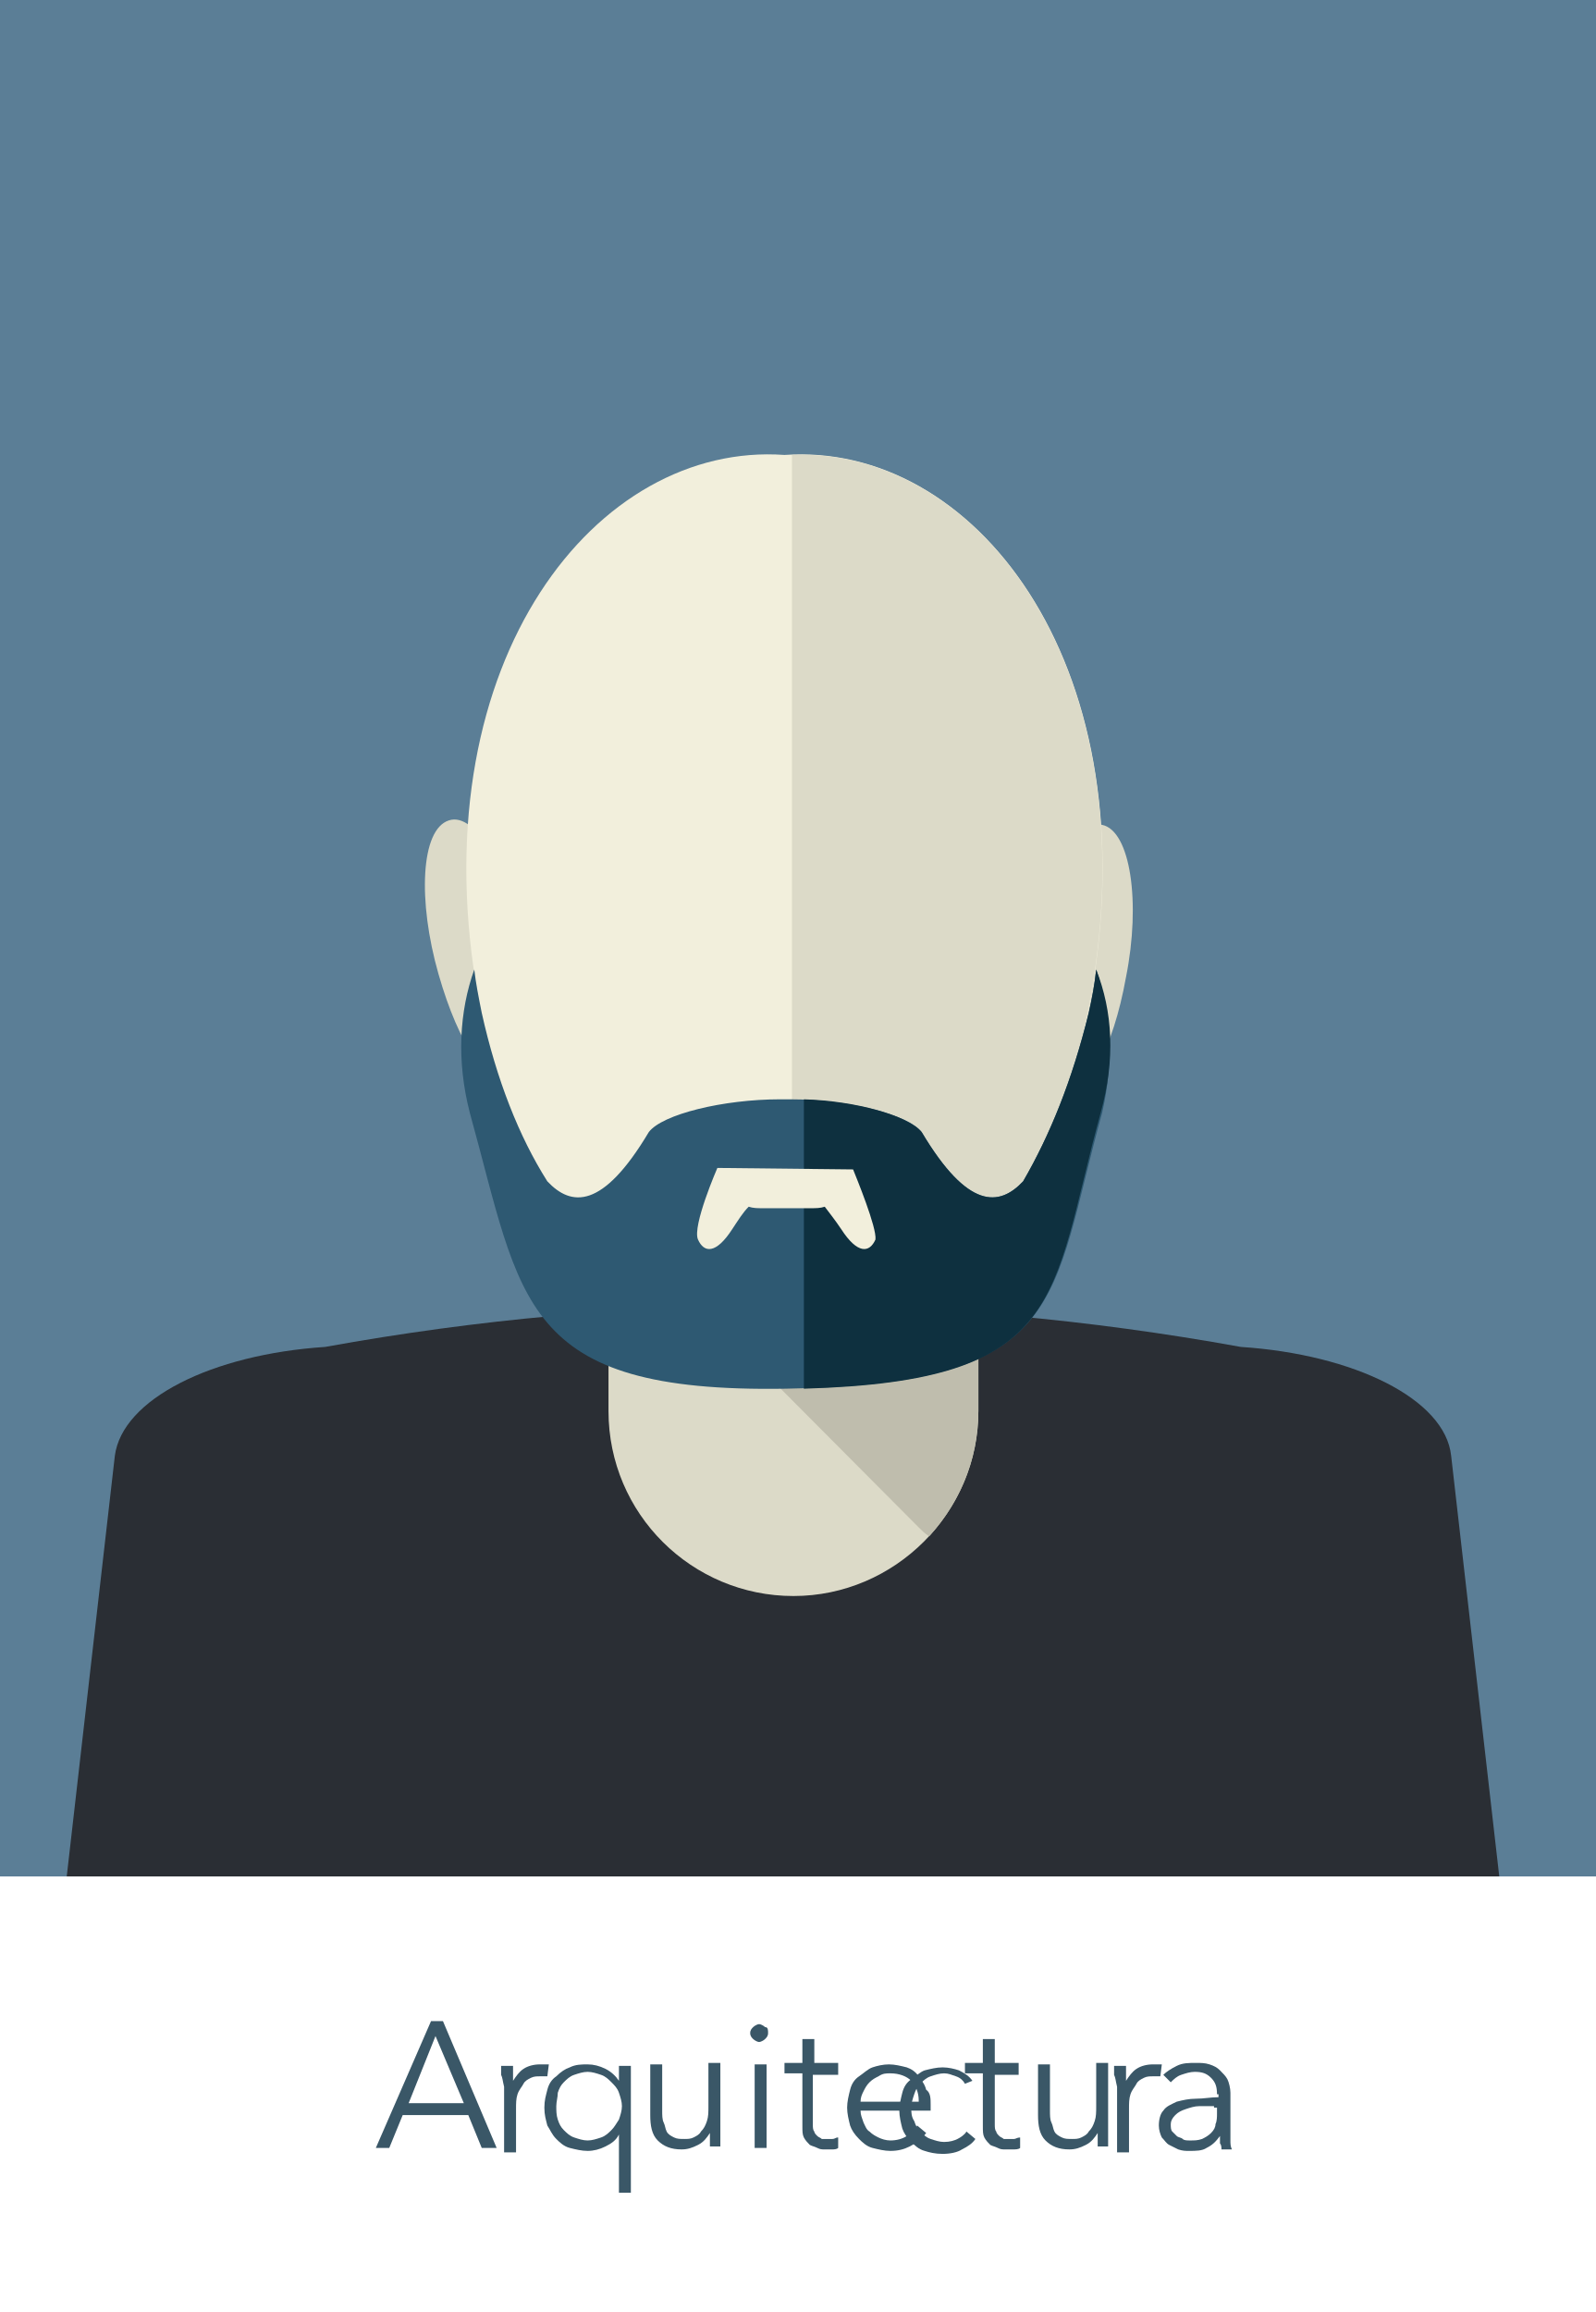
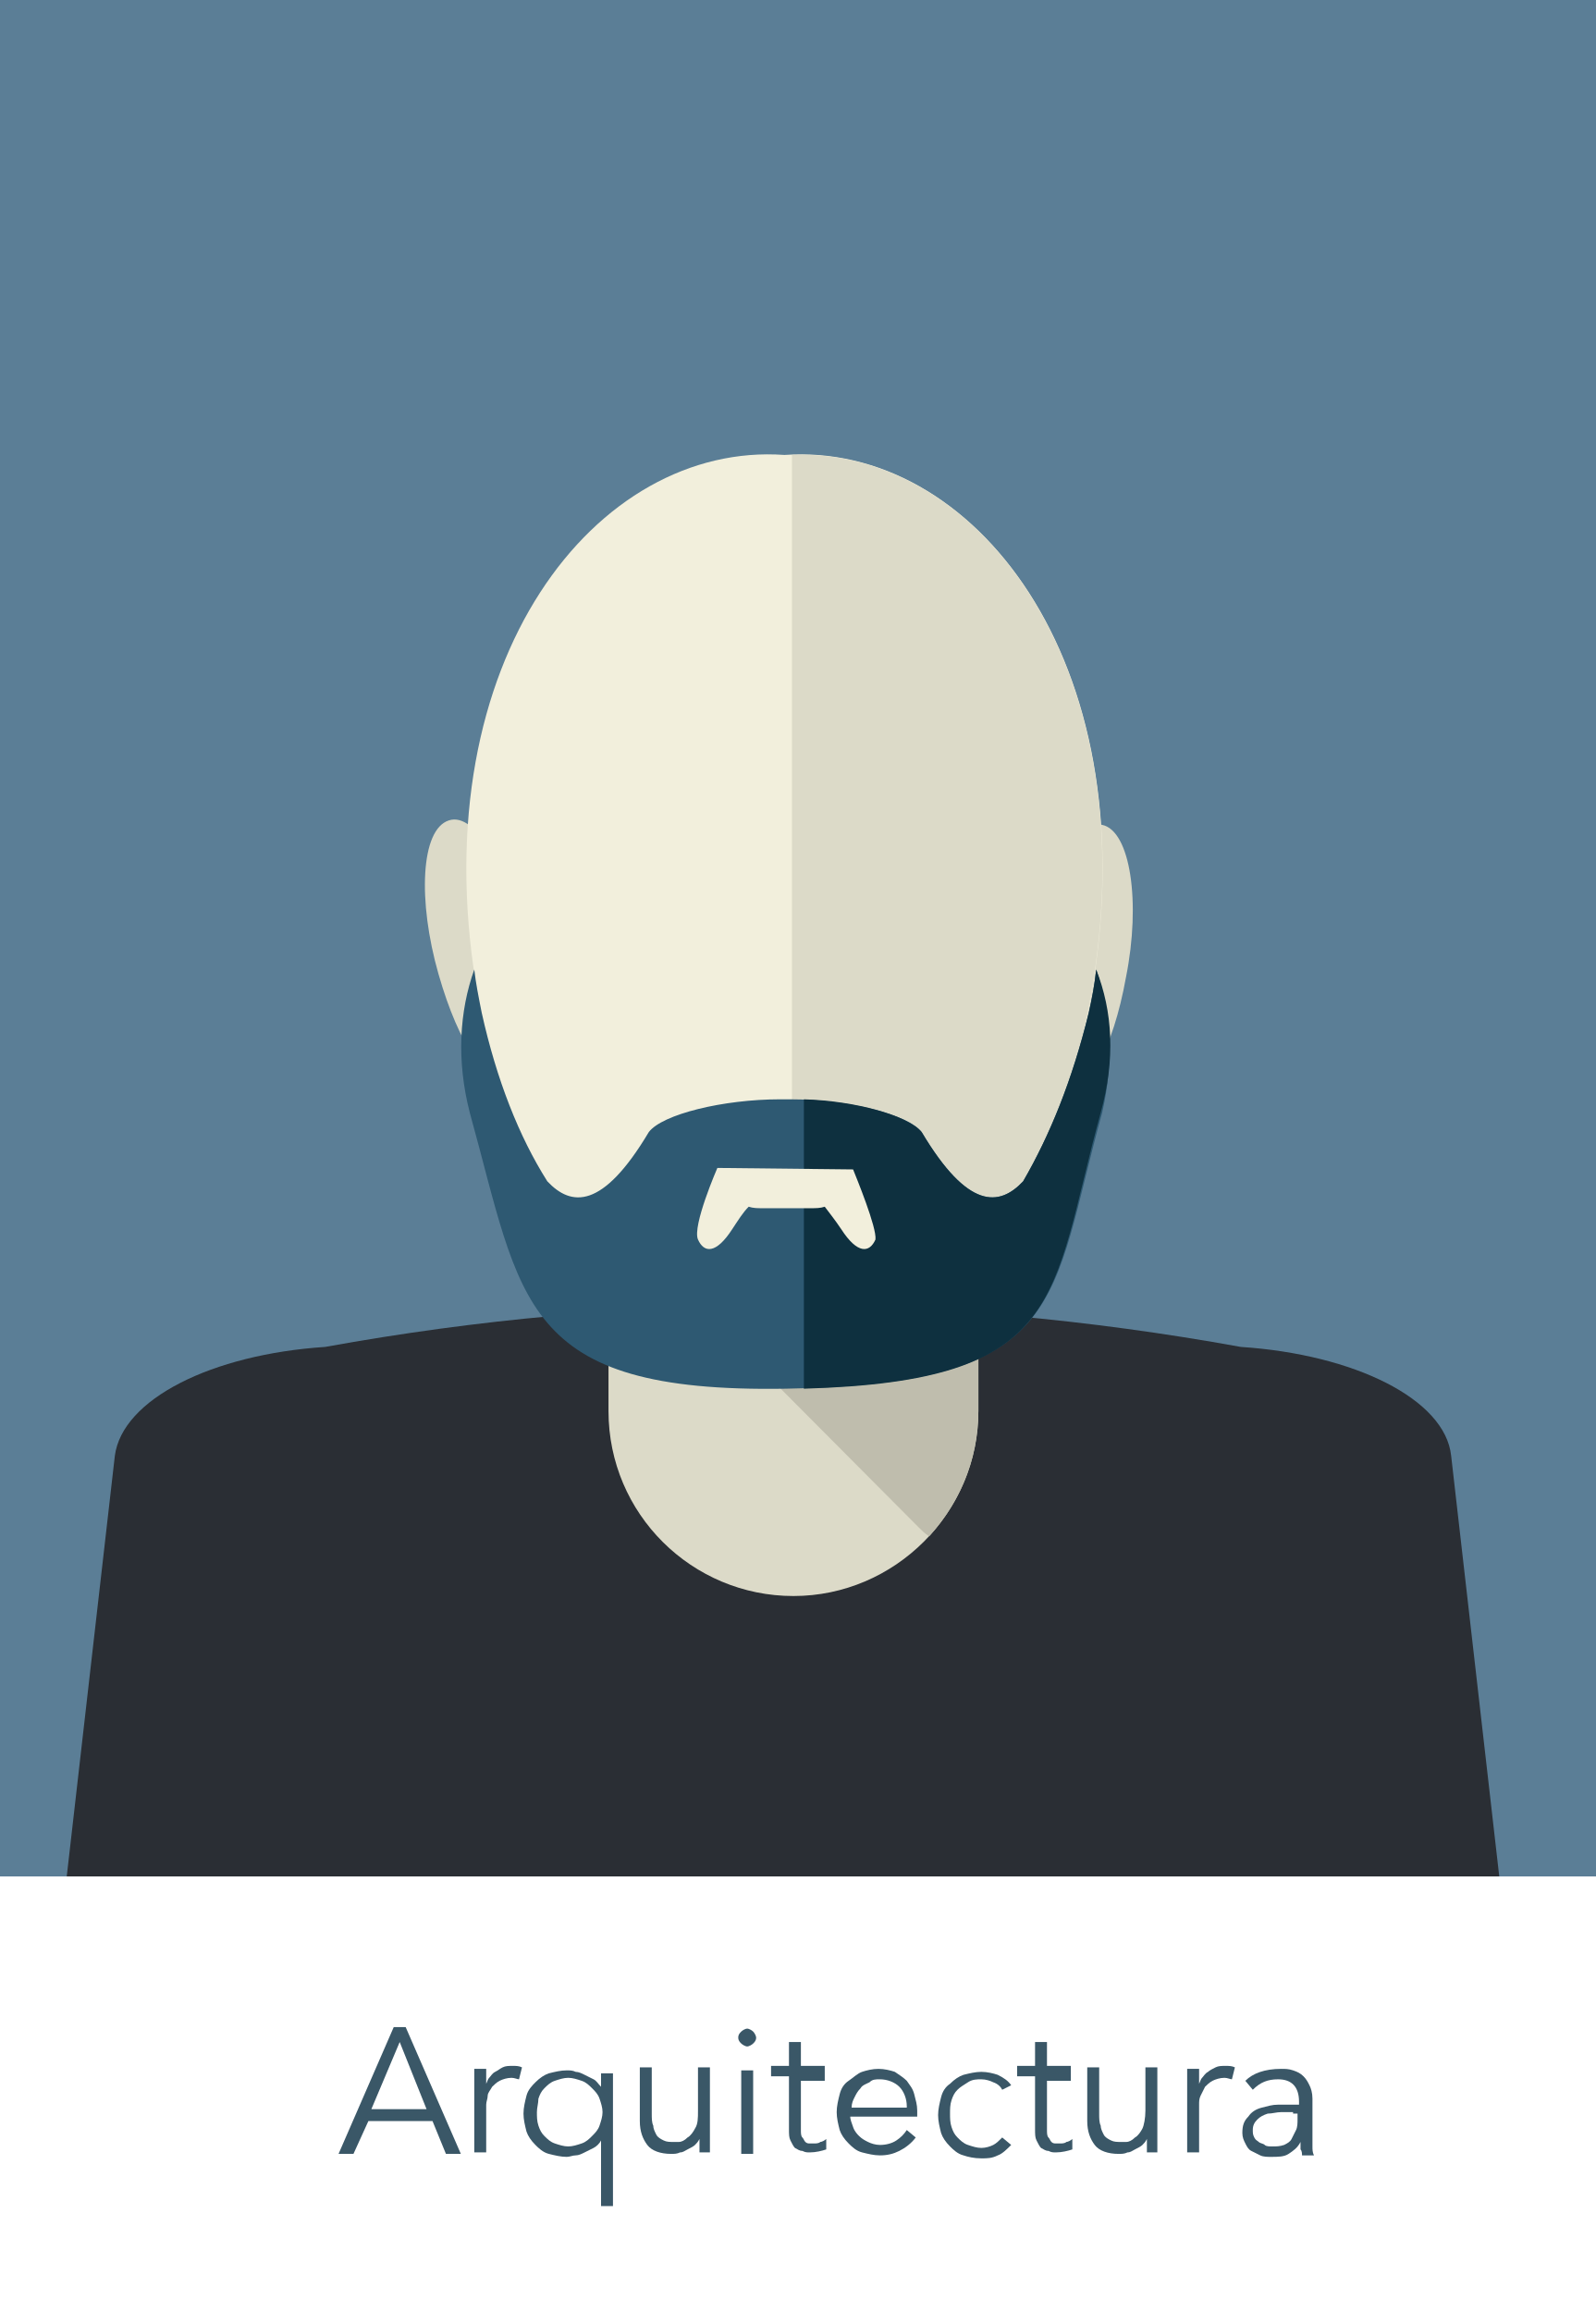
<svg xmlns="http://www.w3.org/2000/svg" xmlns:xlink="http://www.w3.org/1999/xlink" version="1.1" id="Layer_1" x="0px" y="0px" viewBox="0 0 107 155" style="enable-background:new 0 0 107 155;" xml:space="preserve">
  <style type="text/css">
	.st0{fill:#5B7E96;}
	.st1{fill:#FFFFFF;}
	.st2{clip-path:url(#SVGID_2_);fill:#2A2E34;}
	.st3{clip-path:url(#SVGID_4_);fill:#DCDAC8;}
	.st4{clip-path:url(#SVGID_6_);fill:#BFBDAD;}
	.st5{clip-path:url(#SVGID_8_);fill:#DCDAC8;}
	.st6{clip-path:url(#SVGID_10_);fill:#DCDAC8;}
	.st7{clip-path:url(#SVGID_12_);fill:#F2EFDC;}
	.st8{clip-path:url(#SVGID_14_);fill:#DCDAC8;}
	.st9{clip-path:url(#SVGID_16_);fill:#2E5972;}
	.st10{clip-path:url(#SVGID_18_);fill:#0E303F;}
	.st11{clip-path:url(#SVGID_20_);fill:#F2EFDC;}
- 	.st12{enable-background:new    ;}
- 	.st13{fill:#3A5767;}
+ 	.st12{fill:#3A5767;}
</style>
  <rect x="-0.1" y="-0.1" class="st0" width="107.4" height="125.9" />
  <rect x="-0.1" y="125.8" class="st1" width="107.4" height="29.3" />
  <g>
    <g>
-       <defs>
-         <rect id="SVGID_1_" x="-0.1" y="-0.1" width="107.4" height="125.9" />
-       </defs>
-       <clipPath id="SVGID_2_">
-         <use xlink:href="#SVGID_1_" style="overflow:visible;" />
-       </clipPath>
-       <path class="st2" d="M52.6,136c17.4,0,33.7-2.8,48.2-7.8l-3.5-30.6c-0.4-3.8-6.5-6.8-14.1-7.3c-20.4-3.7-41-3.7-61.4,0    c-7.6,0.5-13.6,3.5-14.1,7.3l-3.5,30.6C18.9,133.2,35.2,136,52.6,136" />
+       <g>
+         <defs>
+           <rect id="SVGID_1_" x="-0.1" y="-0.1" width="107.4" height="125.9" />
+         </defs>
+         <clipPath id="SVGID_2_">
+           <use xlink:href="#SVGID_1_" style="overflow:visible;" />
+         </clipPath>
+         <path class="st2" d="M52.6,136c17.4,0,33.7-2.8,48.2-7.8l-3.5-30.6c-0.4-3.8-6.5-6.8-14.1-7.3c-20.4-3.7-41-3.7-61.4,0     c-7.6,0.5-13.6,3.5-14.1,7.3l-3.5,30.6C18.9,133.2,35.2,136,52.6,136" />
+       </g>
    </g>
    <g>
-       <defs>
-         <rect id="SVGID_3_" x="-0.1" y="-0.1" width="107.4" height="125.9" />
-       </defs>
-       <clipPath id="SVGID_4_">
-         <use xlink:href="#SVGID_3_" style="overflow:visible;" />
-       </clipPath>
-       <path class="st3" d="M65.6,94.6c0,6.8-5.6,12.4-12.4,12.4s-12.4-5.5-12.4-12.4V81.9c0-6.8,5.5-12.4,12.4-12.4    c6.8,0,12.4,5.5,12.4,12.4V94.6z" />
+       <g>
+         <defs>
+           <rect id="SVGID_3_" x="-0.1" y="-0.1" width="107.4" height="125.9" />
+         </defs>
+         <clipPath id="SVGID_4_">
+           <use xlink:href="#SVGID_3_" style="overflow:visible;" />
+         </clipPath>
+         <path class="st3" d="M65.6,94.6c0,6.8-5.6,12.4-12.4,12.4s-12.4-5.5-12.4-12.4V81.9c0-6.8,5.5-12.4,12.4-12.4     c6.8,0,12.4,5.5,12.4,12.4V94.6z" />
+       </g>
    </g>
    <g>
-       <defs>
-         <rect id="SVGID_5_" x="-0.1" y="-0.1" width="107.4" height="125.9" />
-       </defs>
-       <clipPath id="SVGID_6_">
-         <use xlink:href="#SVGID_5_" style="overflow:visible;" />
-       </clipPath>
-       <path class="st4" d="M61.6,102.4c0.2,0.2,0.4,0.4,0.7,0.6c2-2.2,3.3-5.1,3.3-8.4V81.9c0-6.8-5.5-12.4-12.4-12.4    c-6.7,0-12.2,5.3-12.4,12L61.6,102.4z" />
+       <g>
+         <defs>
+           <rect id="SVGID_5_" x="-0.1" y="-0.1" width="107.4" height="125.9" />
+         </defs>
+         <clipPath id="SVGID_6_">
+           <use xlink:href="#SVGID_5_" style="overflow:visible;" />
+         </clipPath>
+         <path class="st4" d="M61.6,102.4c0.2,0.2,0.4,0.4,0.7,0.6c2-2.2,3.3-5.1,3.3-8.4V81.9c0-6.8-5.5-12.4-12.4-12.4     c-6.7,0-12.2,5.3-12.4,12L61.6,102.4z" />
+       </g>
    </g>
    <g>
-       <defs>
-         <rect id="SVGID_7_" x="-0.1" y="-0.1" width="107.4" height="125.9" />
-       </defs>
-       <clipPath id="SVGID_8_">
-         <use xlink:href="#SVGID_7_" style="overflow:visible;" />
-       </clipPath>
-       <path class="st5" d="M35,63.5c0.9,5.1,0.3,8.4-1,8.8s-3.2-2.1-4.6-7s-1.2-9.7,0.7-10.3C31.9,54.4,34.2,58.4,35,63.5" />
+       <g>
+         <defs>
+           <rect id="SVGID_7_" x="-0.1" y="-0.1" width="107.4" height="125.9" />
+         </defs>
+         <clipPath id="SVGID_8_">
+           <use xlink:href="#SVGID_7_" style="overflow:visible;" />
+         </clipPath>
+         <path class="st5" d="M35,63.5c0.9,5.1,0.3,8.4-1,8.8s-3.2-2.1-4.6-7s-1.2-9.7,0.7-10.3C31.9,54.4,34.2,58.4,35,63.5" />
+       </g>
    </g>
    <g>
-       <defs>
-         <rect id="SVGID_9_" x="-0.1" y="-0.1" width="107.4" height="125.9" />
-       </defs>
-       <clipPath id="SVGID_10_">
-         <use xlink:href="#SVGID_9_" style="overflow:visible;" />
-       </clipPath>
-       <path class="st6" d="M69.8,64.2c-0.4,5.1,0.4,8.4,1.8,8.7c1.3,0.3,3-2.4,3.9-7.4c1-5,0.3-9.8-1.6-10.2    C72.1,54.9,70.2,59.1,69.8,64.2" />
+       <g>
+         <defs>
+           <rect id="SVGID_9_" x="-0.1" y="-0.1" width="107.4" height="125.9" />
+         </defs>
+         <clipPath id="SVGID_10_">
+           <use xlink:href="#SVGID_9_" style="overflow:visible;" />
+         </clipPath>
+         <path class="st6" d="M69.8,64.2c-0.4,5.1,0.4,8.4,1.8,8.7c1.3,0.3,3-2.4,3.9-7.4c1-5,0.3-9.8-1.6-10.2     C72.1,54.9,70.2,59.1,69.8,64.2" />
+       </g>
    </g>
    <g>
-       <defs>
-         <rect id="SVGID_11_" x="-0.1" y="-0.1" width="107.4" height="125.9" />
-       </defs>
-       <clipPath id="SVGID_12_">
-         <use xlink:href="#SVGID_11_" style="overflow:visible;" />
-       </clipPath>
-       <path class="st7" d="M52.6,30.5C40,29.6,28.4,44.2,31.9,65.9c1.1,6.5,2.6,12,4.5,16.4c1.7,2.4,3.7,2.8,6.9-4.8    c0.9-1.7,5.1-3.2,8.9-3.2h0.1h0.5H53c3.9,0,8,1.5,8.9,3.2c3.2,7.5,5.2,7.2,6.9,4.8c1.9-4.4,3.4-9.8,4.5-16.4    C76.8,44.2,65.2,29.6,52.6,30.5" />
+       <g>
+         <defs>
+           <rect id="SVGID_11_" x="-0.1" y="-0.1" width="107.4" height="125.9" />
+         </defs>
+         <clipPath id="SVGID_12_">
+           <use xlink:href="#SVGID_11_" style="overflow:visible;" />
+         </clipPath>
+         <path class="st7" d="M52.6,30.5C40,29.6,28.4,44.2,31.9,65.9c1.1,6.5,2.6,12,4.5,16.4c1.7,2.4,3.7,2.8,6.9-4.8     c0.9-1.7,5.1-3.2,8.9-3.2h0.1h0.5H53c3.9,0,8,1.5,8.9,3.2c3.2,7.5,5.2,7.2,6.9,4.8c1.9-4.4,3.4-9.8,4.5-16.4     C76.8,44.2,65.2,29.6,52.6,30.5" />
+       </g>
    </g>
    <g>
-       <defs>
-         <rect id="SVGID_13_" x="-0.1" y="-0.1" width="107.4" height="125.9" />
-       </defs>
-       <clipPath id="SVGID_14_">
-         <use xlink:href="#SVGID_13_" style="overflow:visible;" />
-       </clipPath>
-       <path class="st8" d="M53.1,30.5v43.7c3.9,0,7.9,1.5,8.8,3.2c3.2,7.5,5.2,7.2,6.9,4.8c1.9-4.4,3.4-9.8,4.5-16.4    C76.7,44.5,65.5,30,53.1,30.5" />
+       <g>
+         <defs>
+           <rect id="SVGID_13_" x="-0.1" y="-0.1" width="107.4" height="125.9" />
+         </defs>
+         <clipPath id="SVGID_14_">
+           <use xlink:href="#SVGID_13_" style="overflow:visible;" />
+         </clipPath>
+         <path class="st8" d="M53.1,30.5v43.7c3.9,0,7.9,1.5,8.8,3.2c3.2,7.5,5.2,7.2,6.9,4.8c1.9-4.4,3.4-9.8,4.5-16.4     C76.7,44.5,65.5,30,53.1,30.5" />
+       </g>
    </g>
    <g>
-       <defs>
-         <rect id="SVGID_15_" x="-0.1" y="-0.1" width="107.4" height="125.9" />
-       </defs>
-       <clipPath id="SVGID_16_">
-         <use xlink:href="#SVGID_15_" style="overflow:visible;" />
-       </clipPath>
-       <path class="st9" d="M73.5,65c-0.1,1-0.3,2-0.5,2.9c-1.1,4.5-2.6,8.2-4.4,11.3c-1.6,1.7-3.7,1.9-6.8-3.3c-0.9-1.2-5-2.2-8.8-2.2    h-0.1h-0.5h-0.1c-3.8,0-7.9,1-8.8,2.2c-3.1,5.2-5.2,5-6.8,3.3c-1.9-3-3.4-6.8-4.4-11.3c-0.2-1-0.4-2-0.5-2.9    c-1,2.8-1.2,6.1-0.3,9.6c3.5,12.6,3.3,18.8,21.2,18.5c19-0.3,17.7-5.9,21.2-18.5C74.7,71.1,74.5,67.9,73.5,65" />
+       <g>
+         <defs>
+           <rect id="SVGID_15_" x="-0.1" y="-0.1" width="107.4" height="125.9" />
+         </defs>
+         <clipPath id="SVGID_16_">
+           <use xlink:href="#SVGID_15_" style="overflow:visible;" />
+         </clipPath>
+         <path class="st9" d="M73.5,65c-0.1,1-0.3,2-0.5,2.9c-1.1,4.5-2.6,8.2-4.4,11.3c-1.6,1.7-3.7,1.9-6.8-3.3c-0.9-1.2-5-2.2-8.8-2.2     h-0.1h-0.5h-0.1c-3.8,0-7.9,1-8.8,2.2c-3.1,5.2-5.2,5-6.8,3.3c-1.9-3-3.4-6.8-4.4-11.3c-0.2-1-0.4-2-0.5-2.9     c-1,2.8-1.2,6.1-0.3,9.6c3.5,12.6,3.3,18.8,21.2,18.5c19-0.3,17.7-5.9,21.2-18.5C74.7,71.1,74.5,67.9,73.5,65" />
+       </g>
    </g>
    <g>
-       <defs>
-         <rect id="SVGID_17_" x="-0.1" y="-0.1" width="107.4" height="125.9" />
-       </defs>
-       <clipPath id="SVGID_18_">
-         <use xlink:href="#SVGID_17_" style="overflow:visible;" />
-       </clipPath>
-       <path class="st10" d="M73,67.9c-1.1,4.5-2.6,8.2-4.4,11.3c-1.6,1.7-3.7,1.9-6.8-3.3c-0.9-1.1-4.4-2.1-7.9-2.2v19.4    c17.7-0.5,16.5-6.1,19.9-18.5c1-3.6,0.8-6.8-0.3-9.6C73.4,66,73.2,67,73,67.9" />
+       <g>
+         <defs>
+           <rect id="SVGID_17_" x="-0.1" y="-0.1" width="107.4" height="125.9" />
+         </defs>
+         <clipPath id="SVGID_18_">
+           <use xlink:href="#SVGID_17_" style="overflow:visible;" />
+         </clipPath>
+         <path class="st10" d="M73,67.9c-1.1,4.5-2.6,8.2-4.4,11.3c-1.6,1.7-3.7,1.9-6.8-3.3c-0.9-1.1-4.4-2.1-7.9-2.2v19.4     c17.7-0.5,16.5-6.1,19.9-18.5c1-3.6,0.8-6.8-0.3-9.6C73.4,66,73.2,67,73,67.9" />
+       </g>
    </g>
    <g>
-       <defs>
-         <rect id="SVGID_19_" x="-0.1" y="-0.1" width="107.4" height="125.9" />
-       </defs>
-       <clipPath id="SVGID_20_">
-         <use xlink:href="#SVGID_19_" style="overflow:visible;" />
-       </clipPath>
-       <path class="st11" d="M57.2,78.4L57.2,78.4L57.2,78.4L57.2,78.4L57.2,78.4l-9.1-0.1l0,0c0,0-1.7,3.9-1.3,4.8s1.2,1,2.3-0.7    c0.4-0.6,0.7-1.1,1.1-1.5c0.3,0.1,0.6,0.1,0.9,0.1h3.3c0.3,0,0.6,0,0.9-0.1c0.3,0.4,0.7,0.9,1.1,1.5c1.1,1.7,1.9,1.6,2.3,0.7    C58.8,82.3,57.4,78.9,57.2,78.4" />
+       <g>
+         <defs>
+           <rect id="SVGID_19_" x="-0.1" y="-0.1" width="107.4" height="125.9" />
+         </defs>
+         <clipPath id="SVGID_20_">
+           <use xlink:href="#SVGID_19_" style="overflow:visible;" />
+         </clipPath>
+         <path class="st11" d="M57.2,78.4L57.2,78.4L57.2,78.4L57.2,78.4L57.2,78.4l-9.1-0.1l0,0c0,0-1.7,3.9-1.3,4.8s1.2,1,2.3-0.7     c0.4-0.6,0.7-1.1,1.1-1.5c0.3,0.1,0.6,0.1,0.9,0.1h3.3c0.3,0,0.6,0,0.9-0.1c0.3,0.4,0.7,0.9,1.1,1.5c1.1,1.7,1.9,1.6,2.3,0.7     C58.8,82.3,57.4,78.9,57.2,78.4" />
+       </g>
    </g>
  </g>
-   <g class="st12">
-     <path class="st13" d="M26.1,144h-0.9l3.7-8.5h0.8l3.6,8.5h-1l-0.9-2.2h-4.4L26.1,144z M27.4,141h3.7l-1.9-4.5L27.4,141z" />
-   </g>
-   <g class="st12">
-     <path class="st13" d="M33.6,139.1c0-0.2,0-0.5,0-0.6h0.8c0,0.2,0,0.3,0,0.5c0,0.2,0,0.3,0,0.5h0c0.2-0.3,0.4-0.6,0.7-0.8   s0.7-0.3,1.1-0.3c0.1,0,0.2,0,0.3,0s0.2,0,0.3,0l-0.1,0.8c0,0-0.1,0-0.2,0c-0.1,0-0.2,0-0.3,0c-0.2,0-0.4,0-0.6,0.1   c-0.2,0.1-0.4,0.2-0.5,0.4s-0.3,0.4-0.4,0.7c-0.1,0.3-0.1,0.6-0.1,1v2.9h-0.8v-4.4C33.7,139.5,33.7,139.3,33.6,139.1z" />
-   </g>
-   <g class="st12">
-     <path class="st13" d="M41.5,143.1c-0.2,0.4-0.5,0.6-0.9,0.8c-0.4,0.2-0.8,0.3-1.2,0.3c-0.4,0-0.8-0.1-1.2-0.2s-0.7-0.4-0.9-0.6   c-0.3-0.3-0.4-0.6-0.6-0.9c-0.1-0.4-0.2-0.7-0.2-1.2s0.1-0.8,0.2-1.2c0.1-0.4,0.3-0.7,0.6-0.9c0.3-0.3,0.6-0.5,0.9-0.6   c0.4-0.2,0.8-0.2,1.2-0.2c0.4,0,0.8,0.1,1.2,0.3c0.4,0.2,0.7,0.5,0.9,0.8h0v-1h0.8v8.5h-0.8L41.5,143.1L41.5,143.1z M37.3,141.2   c0,0.3,0,0.6,0.1,0.9c0.1,0.3,0.2,0.5,0.4,0.7c0.2,0.2,0.4,0.4,0.7,0.5c0.3,0.1,0.6,0.2,0.9,0.2c0.3,0,0.6-0.1,0.9-0.2   c0.3-0.1,0.5-0.3,0.7-0.5c0.2-0.2,0.3-0.4,0.5-0.7c0.1-0.3,0.2-0.6,0.2-0.9c0-0.3-0.1-0.6-0.2-0.9c-0.1-0.3-0.3-0.5-0.5-0.7   s-0.4-0.4-0.7-0.5c-0.3-0.1-0.6-0.2-0.9-0.2c-0.3,0-0.6,0.1-0.9,0.2c-0.3,0.1-0.5,0.3-0.7,0.5c-0.2,0.2-0.3,0.4-0.4,0.7   C37.4,140.6,37.3,140.9,37.3,141.2z" />
-   </g>
-   <g class="st12">
-     <path class="st13" d="M47.6,144c0-0.2,0-0.3,0-0.5c0-0.2,0-0.3,0-0.5h0c-0.2,0.3-0.4,0.6-0.8,0.8s-0.7,0.3-1.1,0.3   c-0.7,0-1.2-0.2-1.6-0.6s-0.5-1-0.5-1.7v-3.4h0.8v3.1c0,0.3,0,0.6,0.1,0.8s0.1,0.4,0.2,0.6c0.1,0.2,0.3,0.3,0.5,0.4   c0.2,0.1,0.4,0.1,0.7,0.1c0.2,0,0.4,0,0.6-0.1s0.4-0.2,0.5-0.4c0.2-0.2,0.3-0.4,0.4-0.7c0.1-0.3,0.1-0.6,0.1-1v-2.9h0.8v4.4   c0,0.2,0,0.3,0,0.6c0,0.2,0,0.5,0,0.6H47.6z" />
-     <path class="st13" d="M51.5,136.3c0,0.2-0.1,0.3-0.2,0.4c-0.1,0.1-0.3,0.2-0.4,0.2s-0.3-0.1-0.4-0.2c-0.1-0.1-0.2-0.2-0.2-0.4   s0.1-0.3,0.2-0.4c0.1-0.1,0.3-0.2,0.4-0.2s0.3,0.1,0.4,0.2C51.5,135.9,51.5,136.1,51.5,136.3z M51.4,144h-0.8v-5.6h0.8V144z" />
-     <path class="st13" d="M56.1,139.1h-1.6v3.3c0,0.2,0,0.4,0.1,0.5c0,0.1,0.1,0.2,0.2,0.3c0.1,0.1,0.2,0.1,0.3,0.2c0.1,0,0.2,0,0.3,0   c0.1,0,0.2,0,0.4,0s0.2-0.1,0.4-0.1l0,0.7c-0.1,0.1-0.3,0.1-0.4,0.1c-0.2,0-0.3,0-0.5,0c-0.2,0-0.3,0-0.5-0.1s-0.3-0.1-0.5-0.2   c-0.1-0.1-0.3-0.3-0.4-0.5c-0.1-0.2-0.1-0.4-0.1-0.8v-3.5h-1.2v-0.7h1.2v-1.6h0.8v1.6h1.6V139.1z" />
-     <path class="st13" d="M62.4,141.1c0,0.1,0,0.1,0,0.2s0,0.1,0,0.2h-4.7c0,0.3,0.1,0.5,0.2,0.8c0.1,0.2,0.2,0.5,0.4,0.6   c0.2,0.2,0.4,0.3,0.6,0.4c0.2,0.1,0.5,0.2,0.8,0.2c0.4,0,0.8-0.1,1.1-0.3c0.3-0.2,0.5-0.4,0.7-0.7l0.6,0.5   c-0.3,0.4-0.7,0.7-1.1,0.9c-0.4,0.2-0.8,0.3-1.3,0.3c-0.4,0-0.8-0.1-1.2-0.2c-0.4-0.1-0.7-0.4-0.9-0.6c-0.3-0.3-0.5-0.6-0.6-0.9   c-0.1-0.4-0.2-0.8-0.2-1.2c0-0.4,0.1-0.8,0.2-1.2c0.1-0.4,0.3-0.7,0.6-0.9s0.6-0.5,0.9-0.6c0.3-0.1,0.7-0.2,1.1-0.2   c0.4,0,0.8,0.1,1.2,0.2c0.3,0.1,0.6,0.3,0.8,0.6c0.2,0.3,0.4,0.5,0.5,0.9C62.4,140.3,62.4,140.7,62.4,141.1z M61.6,140.8   c0-0.5-0.2-1-0.5-1.3c-0.3-0.3-0.8-0.5-1.4-0.5c-0.3,0-0.5,0-0.8,0.2c-0.2,0.1-0.4,0.2-0.6,0.4c-0.2,0.2-0.3,0.4-0.4,0.6   c-0.1,0.2-0.2,0.4-0.2,0.7H61.6z" />
-   </g>
-   <g class="st12">
-     <path class="st13" d="M64.7,139.7c-0.1-0.2-0.3-0.4-0.6-0.5c-0.3-0.1-0.5-0.2-0.8-0.2c-0.3,0-0.6,0.1-0.9,0.2   c-0.3,0.1-0.5,0.3-0.7,0.5s-0.3,0.4-0.4,0.7c-0.1,0.3-0.2,0.6-0.2,0.9c0,0.3,0,0.6,0.2,0.9c0.1,0.3,0.2,0.5,0.4,0.7   c0.2,0.2,0.4,0.4,0.7,0.5c0.3,0.1,0.6,0.2,0.9,0.2c0.4,0,0.7-0.1,0.9-0.2s0.5-0.3,0.6-0.5l0.6,0.5c-0.2,0.3-0.5,0.5-0.9,0.7   c-0.3,0.2-0.8,0.3-1.3,0.3c-0.5,0-0.9-0.1-1.2-0.2c-0.4-0.1-0.7-0.4-0.9-0.6c-0.3-0.3-0.5-0.6-0.6-0.9c-0.1-0.4-0.2-0.8-0.2-1.2   c0-0.4,0.1-0.8,0.2-1.2c0.1-0.4,0.3-0.7,0.6-0.9s0.6-0.5,0.9-0.6c0.4-0.1,0.8-0.2,1.2-0.2c0.4,0,0.8,0.1,1.1,0.2   c0.4,0.2,0.7,0.4,0.9,0.7L64.7,139.7z" />
-   </g>
-   <g class="st12">
-     <path class="st13" d="M68.3,139.1h-1.6v3.3c0,0.2,0,0.4,0.1,0.5c0,0.1,0.1,0.2,0.2,0.3c0.1,0.1,0.2,0.1,0.3,0.2c0.1,0,0.2,0,0.3,0   c0.1,0,0.2,0,0.4,0c0.1,0,0.2-0.1,0.4-0.1l0,0.7c-0.1,0.1-0.3,0.1-0.5,0.1c-0.2,0-0.3,0-0.5,0c-0.2,0-0.3,0-0.5-0.1   s-0.3-0.1-0.5-0.2c-0.1-0.1-0.3-0.3-0.4-0.5c-0.1-0.2-0.1-0.4-0.1-0.8v-3.5h-1.2v-0.7h1.2v-1.6h0.8v1.6h1.6V139.1z" />
-     <path class="st13" d="M73.6,144c0-0.2,0-0.3,0-0.5s0-0.3,0-0.5h0c-0.2,0.3-0.4,0.6-0.8,0.8c-0.4,0.2-0.7,0.3-1.1,0.3   c-0.7,0-1.2-0.2-1.6-0.6c-0.4-0.4-0.5-1-0.5-1.7v-3.4h0.8v3.1c0,0.3,0,0.6,0.1,0.8s0.1,0.4,0.2,0.6s0.3,0.3,0.5,0.4   c0.2,0.1,0.4,0.1,0.7,0.1c0.2,0,0.4,0,0.6-0.1s0.4-0.2,0.5-0.4c0.2-0.2,0.3-0.4,0.4-0.7c0.1-0.3,0.1-0.6,0.1-1v-2.9h0.8v4.4   c0,0.2,0,0.3,0,0.6c0,0.2,0,0.5,0,0.6H73.6z" />
-   </g>
-   <g class="st12">
-     <path class="st13" d="M74.7,139.1c0-0.2,0-0.5,0-0.6h0.8c0,0.2,0,0.3,0,0.5c0,0.2,0,0.3,0,0.5h0c0.2-0.3,0.4-0.6,0.7-0.8   c0.3-0.2,0.7-0.3,1.1-0.3c0.1,0,0.2,0,0.3,0s0.2,0,0.3,0l-0.1,0.8c0,0-0.1,0-0.2,0c-0.1,0-0.2,0-0.3,0c-0.2,0-0.4,0-0.6,0.1   s-0.4,0.2-0.5,0.4c-0.1,0.2-0.3,0.4-0.4,0.7s-0.1,0.6-0.1,1v2.9h-0.8v-4.4C74.8,139.5,74.8,139.3,74.7,139.1z" />
-   </g>
-   <g class="st12">
-     <path class="st13" d="M81.6,140.4c0-0.5-0.1-0.8-0.4-1.1s-0.6-0.4-1.1-0.4c-0.3,0-0.6,0.1-0.9,0.2c-0.3,0.1-0.5,0.3-0.7,0.5   l-0.5-0.5c0.2-0.2,0.5-0.4,0.9-0.6c0.4-0.2,0.8-0.2,1.3-0.2c0.3,0,0.6,0,0.9,0.1s0.5,0.2,0.7,0.4c0.2,0.2,0.4,0.4,0.5,0.6   s0.2,0.6,0.2,0.9v2.5c0,0.2,0,0.4,0,0.7c0,0.2,0,0.4,0.1,0.6h-0.7c0-0.1,0-0.3-0.1-0.4c0-0.2,0-0.3,0-0.5h0   c-0.3,0.4-0.5,0.6-0.9,0.8c-0.3,0.2-0.7,0.2-1.2,0.2c-0.2,0-0.4,0-0.7-0.1c-0.2-0.1-0.4-0.2-0.6-0.3c-0.2-0.1-0.3-0.3-0.5-0.5   c-0.1-0.2-0.2-0.5-0.2-0.8c0-0.4,0.1-0.8,0.3-1c0.2-0.3,0.5-0.4,0.9-0.6c0.4-0.1,0.8-0.2,1.3-0.2s1-0.1,1.5-0.1V140.4z M81.4,141.2   c-0.3,0-0.7,0-1,0c-0.3,0-0.6,0.1-0.9,0.2c-0.3,0.1-0.5,0.2-0.7,0.4c-0.2,0.2-0.3,0.4-0.3,0.6c0,0.2,0,0.4,0.1,0.5   c0.1,0.1,0.2,0.2,0.3,0.3s0.3,0.1,0.4,0.2s0.3,0.1,0.5,0.1c0.3,0,0.5,0,0.8-0.1c0.2-0.1,0.4-0.2,0.6-0.4c0.2-0.2,0.3-0.4,0.3-0.6   c0.1-0.2,0.1-0.5,0.1-0.7v-0.4H81.4z" />
+   <g>
+     <path class="st12" d="M23.7,144.4h-1l3.7-8.5h0.8l3.7,8.5h-1l-0.9-2.2h-4.3L23.7,144.4z M24.9,141.4h3.7l-1.8-4.5L24.9,141.4z" />
+     <path class="st12" d="M31.8,140.5c0-0.2,0-0.5,0-0.8c0-0.3,0-0.6,0-1h0.8v1h0c0.1-0.2,0.1-0.3,0.2-0.4s0.2-0.3,0.4-0.4   s0.3-0.2,0.5-0.3c0.2-0.1,0.4-0.1,0.7-0.1c0.2,0,0.4,0,0.6,0.1l-0.2,0.8c-0.1,0-0.3-0.1-0.5-0.1c-0.3,0-0.6,0.1-0.8,0.2   c-0.2,0.1-0.4,0.3-0.5,0.4c-0.1,0.2-0.3,0.4-0.3,0.6s-0.1,0.4-0.1,0.6v3.2h-0.8V140.5z" />
+     <path class="st12" d="M41.1,147.9h-0.8v-4.4h0c-0.1,0.2-0.3,0.4-0.5,0.5c-0.2,0.1-0.4,0.2-0.6,0.3c-0.2,0.1-0.4,0.2-0.6,0.2   c-0.2,0-0.4,0.1-0.6,0.1c-0.4,0-0.8-0.1-1.2-0.2c-0.4-0.1-0.7-0.4-0.9-0.6c-0.3-0.3-0.5-0.6-0.6-0.9c-0.1-0.4-0.2-0.8-0.2-1.2   c0-0.4,0.1-0.8,0.2-1.2c0.1-0.4,0.4-0.7,0.6-0.9c0.3-0.3,0.6-0.5,0.9-0.6c0.4-0.1,0.8-0.2,1.2-0.2c0.2,0,0.4,0,0.6,0.1   c0.2,0,0.4,0.1,0.6,0.2s0.4,0.2,0.6,0.3c0.2,0.1,0.3,0.3,0.5,0.5h0v-0.9h0.8V147.9z M36,141.6c0,0.3,0,0.6,0.1,0.9   c0.1,0.3,0.2,0.5,0.4,0.7c0.2,0.2,0.4,0.4,0.7,0.5s0.6,0.2,0.9,0.2c0.3,0,0.6-0.1,0.9-0.2c0.3-0.1,0.5-0.3,0.7-0.5   c0.2-0.2,0.4-0.4,0.5-0.7c0.1-0.3,0.2-0.6,0.2-0.9c0-0.3-0.1-0.6-0.2-0.9c-0.1-0.3-0.3-0.5-0.5-0.7c-0.2-0.2-0.4-0.4-0.7-0.5   c-0.3-0.1-0.6-0.2-0.9-0.2c-0.3,0-0.6,0.1-0.9,0.2c-0.3,0.1-0.5,0.3-0.7,0.5c-0.2,0.2-0.3,0.4-0.4,0.7C36.1,141,36,141.3,36,141.6z   " />
+     <path class="st12" d="M46.9,144.4c0-0.2,0-0.3,0-0.5c0-0.1,0-0.3,0-0.5h0c-0.1,0.2-0.2,0.3-0.3,0.4c-0.1,0.1-0.3,0.2-0.5,0.3   c-0.2,0.1-0.3,0.2-0.5,0.2c-0.2,0.1-0.4,0.1-0.6,0.1c-0.7,0-1.3-0.2-1.6-0.6s-0.5-0.9-0.5-1.6v-3.6h0.8v3.1c0,0.3,0,0.6,0.1,0.8   c0,0.2,0.1,0.4,0.2,0.6c0.1,0.2,0.3,0.3,0.5,0.4s0.4,0.1,0.7,0.1c0,0,0.2,0,0.3,0c0.2,0,0.4-0.1,0.6-0.3c0.2-0.1,0.4-0.4,0.5-0.6   c0.2-0.3,0.2-0.7,0.2-1.2v-2.9h0.8v4.4c0,0.2,0,0.3,0,0.6c0,0.2,0,0.5,0,0.7H46.9z" />
+     <path class="st12" d="M50.7,136.6c0,0.2-0.1,0.3-0.2,0.4c-0.1,0.1-0.3,0.2-0.4,0.2c-0.1,0-0.3-0.1-0.4-0.2   c-0.1-0.1-0.2-0.2-0.2-0.4s0.1-0.3,0.2-0.4c0.1-0.1,0.3-0.2,0.4-0.2c0.1,0,0.3,0.1,0.4,0.2C50.6,136.3,50.7,136.5,50.7,136.6z    M50.5,144.4h-0.8v-5.6h0.8V144.4z" />
+     <path class="st12" d="M55.3,139.5h-1.6v3.3c0,0.2,0,0.4,0.1,0.5s0.1,0.2,0.2,0.3c0.1,0.1,0.2,0.1,0.3,0.1c0.1,0,0.2,0,0.3,0   c0.1,0,0.3,0,0.4-0.1c0.1,0,0.3-0.1,0.4-0.2l0,0.7c-0.3,0.1-0.7,0.2-1.1,0.2c-0.2,0-0.3,0-0.5-0.1c-0.2,0-0.3-0.1-0.5-0.2   c-0.1-0.1-0.2-0.3-0.3-0.5c-0.1-0.2-0.1-0.4-0.1-0.8v-3.5h-1.2v-0.7h1.2v-1.6h0.8v1.6h1.6V139.5z" />
+     <path class="st12" d="M57,141.8c0,0.3,0.1,0.5,0.2,0.8s0.3,0.5,0.4,0.6c0.2,0.2,0.4,0.3,0.6,0.4c0.2,0.1,0.5,0.2,0.8,0.2   c0.4,0,0.8-0.1,1.1-0.3c0.3-0.2,0.5-0.4,0.7-0.7l0.6,0.5c-0.3,0.4-0.7,0.7-1.1,0.9c-0.4,0.2-0.8,0.3-1.3,0.3   c-0.4,0-0.8-0.1-1.2-0.2c-0.4-0.1-0.7-0.4-0.9-0.6c-0.3-0.3-0.5-0.6-0.6-0.9c-0.1-0.4-0.2-0.8-0.2-1.2c0-0.4,0.1-0.8,0.2-1.2   c0.1-0.4,0.3-0.7,0.6-0.9s0.6-0.5,0.9-0.6c0.3-0.1,0.7-0.2,1.1-0.2c0.4,0,0.8,0.1,1.1,0.2c0.3,0.2,0.6,0.4,0.8,0.6   c0.2,0.3,0.4,0.5,0.5,0.9s0.2,0.7,0.2,1.1v0.4H57z M60.8,141.2c0-0.5-0.2-1-0.5-1.3s-0.8-0.5-1.3-0.5c-0.3,0-0.5,0-0.7,0.2   c-0.2,0.1-0.5,0.2-0.6,0.4c-0.2,0.2-0.3,0.4-0.4,0.6c-0.1,0.2-0.2,0.4-0.2,0.7H60.8z" />
+     <path class="st12" d="M67.2,140.1c-0.1-0.2-0.3-0.4-0.6-0.5c-0.2-0.1-0.5-0.2-0.8-0.2c-0.3,0-0.6,0-0.9,0.2s-0.5,0.3-0.7,0.5   s-0.3,0.4-0.4,0.7c-0.1,0.3-0.1,0.6-0.1,0.9c0,0.3,0,0.6,0.1,0.9s0.2,0.5,0.4,0.7c0.2,0.2,0.4,0.4,0.7,0.5c0.3,0.1,0.6,0.2,0.9,0.2   c0.3,0,0.6-0.1,0.8-0.2s0.4-0.3,0.6-0.5l0.6,0.5c-0.3,0.3-0.6,0.6-0.9,0.7c-0.4,0.2-0.7,0.2-1.1,0.2c-0.5,0-0.9-0.1-1.2-0.2   c-0.4-0.1-0.7-0.4-0.9-0.6c-0.3-0.3-0.5-0.6-0.6-0.9c-0.1-0.4-0.2-0.8-0.2-1.2c0-0.4,0.1-0.8,0.2-1.2c0.1-0.4,0.3-0.7,0.6-0.9   c0.3-0.3,0.6-0.5,0.9-0.6c0.4-0.1,0.8-0.2,1.2-0.2c0.4,0,0.8,0.1,1.1,0.2c0.4,0.2,0.7,0.4,0.9,0.7L67.2,140.1z" />
+     <path class="st12" d="M71.8,139.5h-1.6v3.3c0,0.2,0,0.4,0.1,0.5s0.1,0.2,0.2,0.3c0.1,0.1,0.2,0.1,0.3,0.1c0.1,0,0.2,0,0.3,0   c0.1,0,0.3,0,0.4-0.1c0.1,0,0.3-0.1,0.4-0.2l0,0.7c-0.3,0.1-0.7,0.2-1.1,0.2c-0.2,0-0.3,0-0.5-0.1c-0.2,0-0.3-0.1-0.5-0.2   c-0.1-0.1-0.2-0.3-0.3-0.5c-0.1-0.2-0.1-0.4-0.1-0.8v-3.5h-1.2v-0.7h1.2v-1.6h0.8v1.6h1.6V139.5z" />
+     <path class="st12" d="M76.9,144.4c0-0.2,0-0.3,0-0.5c0-0.1,0-0.3,0-0.5h0c-0.1,0.2-0.2,0.3-0.3,0.4c-0.1,0.1-0.3,0.2-0.5,0.3   c-0.2,0.1-0.3,0.2-0.5,0.2c-0.2,0.1-0.4,0.1-0.6,0.1c-0.7,0-1.3-0.2-1.6-0.6s-0.5-0.9-0.5-1.6v-3.6h0.8v3.1c0,0.3,0,0.6,0.1,0.8   c0,0.2,0.1,0.4,0.2,0.6c0.1,0.2,0.3,0.3,0.5,0.4c0.2,0.1,0.4,0.1,0.7,0.1c0,0,0.2,0,0.3,0c0.2,0,0.4-0.1,0.6-0.3   c0.2-0.1,0.4-0.4,0.5-0.6s0.2-0.7,0.2-1.2v-2.9h0.8v4.4c0,0.2,0,0.3,0,0.6c0,0.2,0,0.5,0,0.7H76.9z" />
+     <path class="st12" d="M79.6,140.5c0-0.2,0-0.5,0-0.8c0-0.3,0-0.6,0-1h0.8v1h0c0.1-0.2,0.1-0.3,0.2-0.4c0.1-0.1,0.2-0.3,0.4-0.4   c0.1-0.1,0.3-0.2,0.5-0.3c0.2-0.1,0.4-0.1,0.7-0.1c0.2,0,0.4,0,0.6,0.1l-0.2,0.8c-0.1,0-0.3-0.1-0.5-0.1c-0.3,0-0.6,0.1-0.8,0.2   s-0.4,0.3-0.5,0.4c-0.1,0.2-0.2,0.4-0.3,0.6c-0.1,0.2-0.1,0.4-0.1,0.6v3.2h-0.8V140.5z" />
+     <path class="st12" d="M87.1,141v-0.1c0-1-0.5-1.5-1.4-1.5c-0.7,0-1.2,0.2-1.7,0.7l-0.5-0.6c0.5-0.5,1.3-0.8,2.4-0.8   c0.3,0,0.5,0,0.8,0.1s0.5,0.2,0.7,0.4c0.2,0.2,0.3,0.4,0.4,0.6s0.2,0.5,0.2,0.9v2.5c0,0.2,0,0.4,0,0.7c0,0.2,0,0.4,0.1,0.6h-0.8   c0-0.1,0-0.3-0.1-0.4c0-0.2,0-0.3,0-0.5h0c-0.2,0.4-0.5,0.6-0.8,0.8c-0.3,0.2-0.7,0.2-1.2,0.2c-0.2,0-0.5,0-0.7-0.1   c-0.2-0.1-0.4-0.2-0.6-0.3c-0.2-0.1-0.3-0.3-0.4-0.5c-0.1-0.2-0.2-0.4-0.2-0.7c0-0.5,0.1-0.8,0.4-1.1c0.2-0.3,0.5-0.5,0.9-0.6   c0.4-0.1,0.7-0.2,1.1-0.2c0.4,0,0.8,0,1.1,0H87.1z M86.7,141.6c-0.2,0-0.4,0-0.8,0c-0.3,0-0.6,0.1-0.9,0.1   c-0.3,0.1-0.5,0.2-0.7,0.4c-0.2,0.2-0.3,0.4-0.3,0.7c0,0.2,0,0.3,0.1,0.5s0.2,0.2,0.3,0.3s0.3,0.1,0.4,0.2s0.3,0.1,0.5,0.1   c0.3,0,0.5,0,0.8-0.1c0.2-0.1,0.4-0.2,0.5-0.4c0.1-0.2,0.2-0.4,0.3-0.6c0.1-0.2,0.1-0.5,0.1-0.7v-0.4H86.7z" />
  </g>
</svg>
